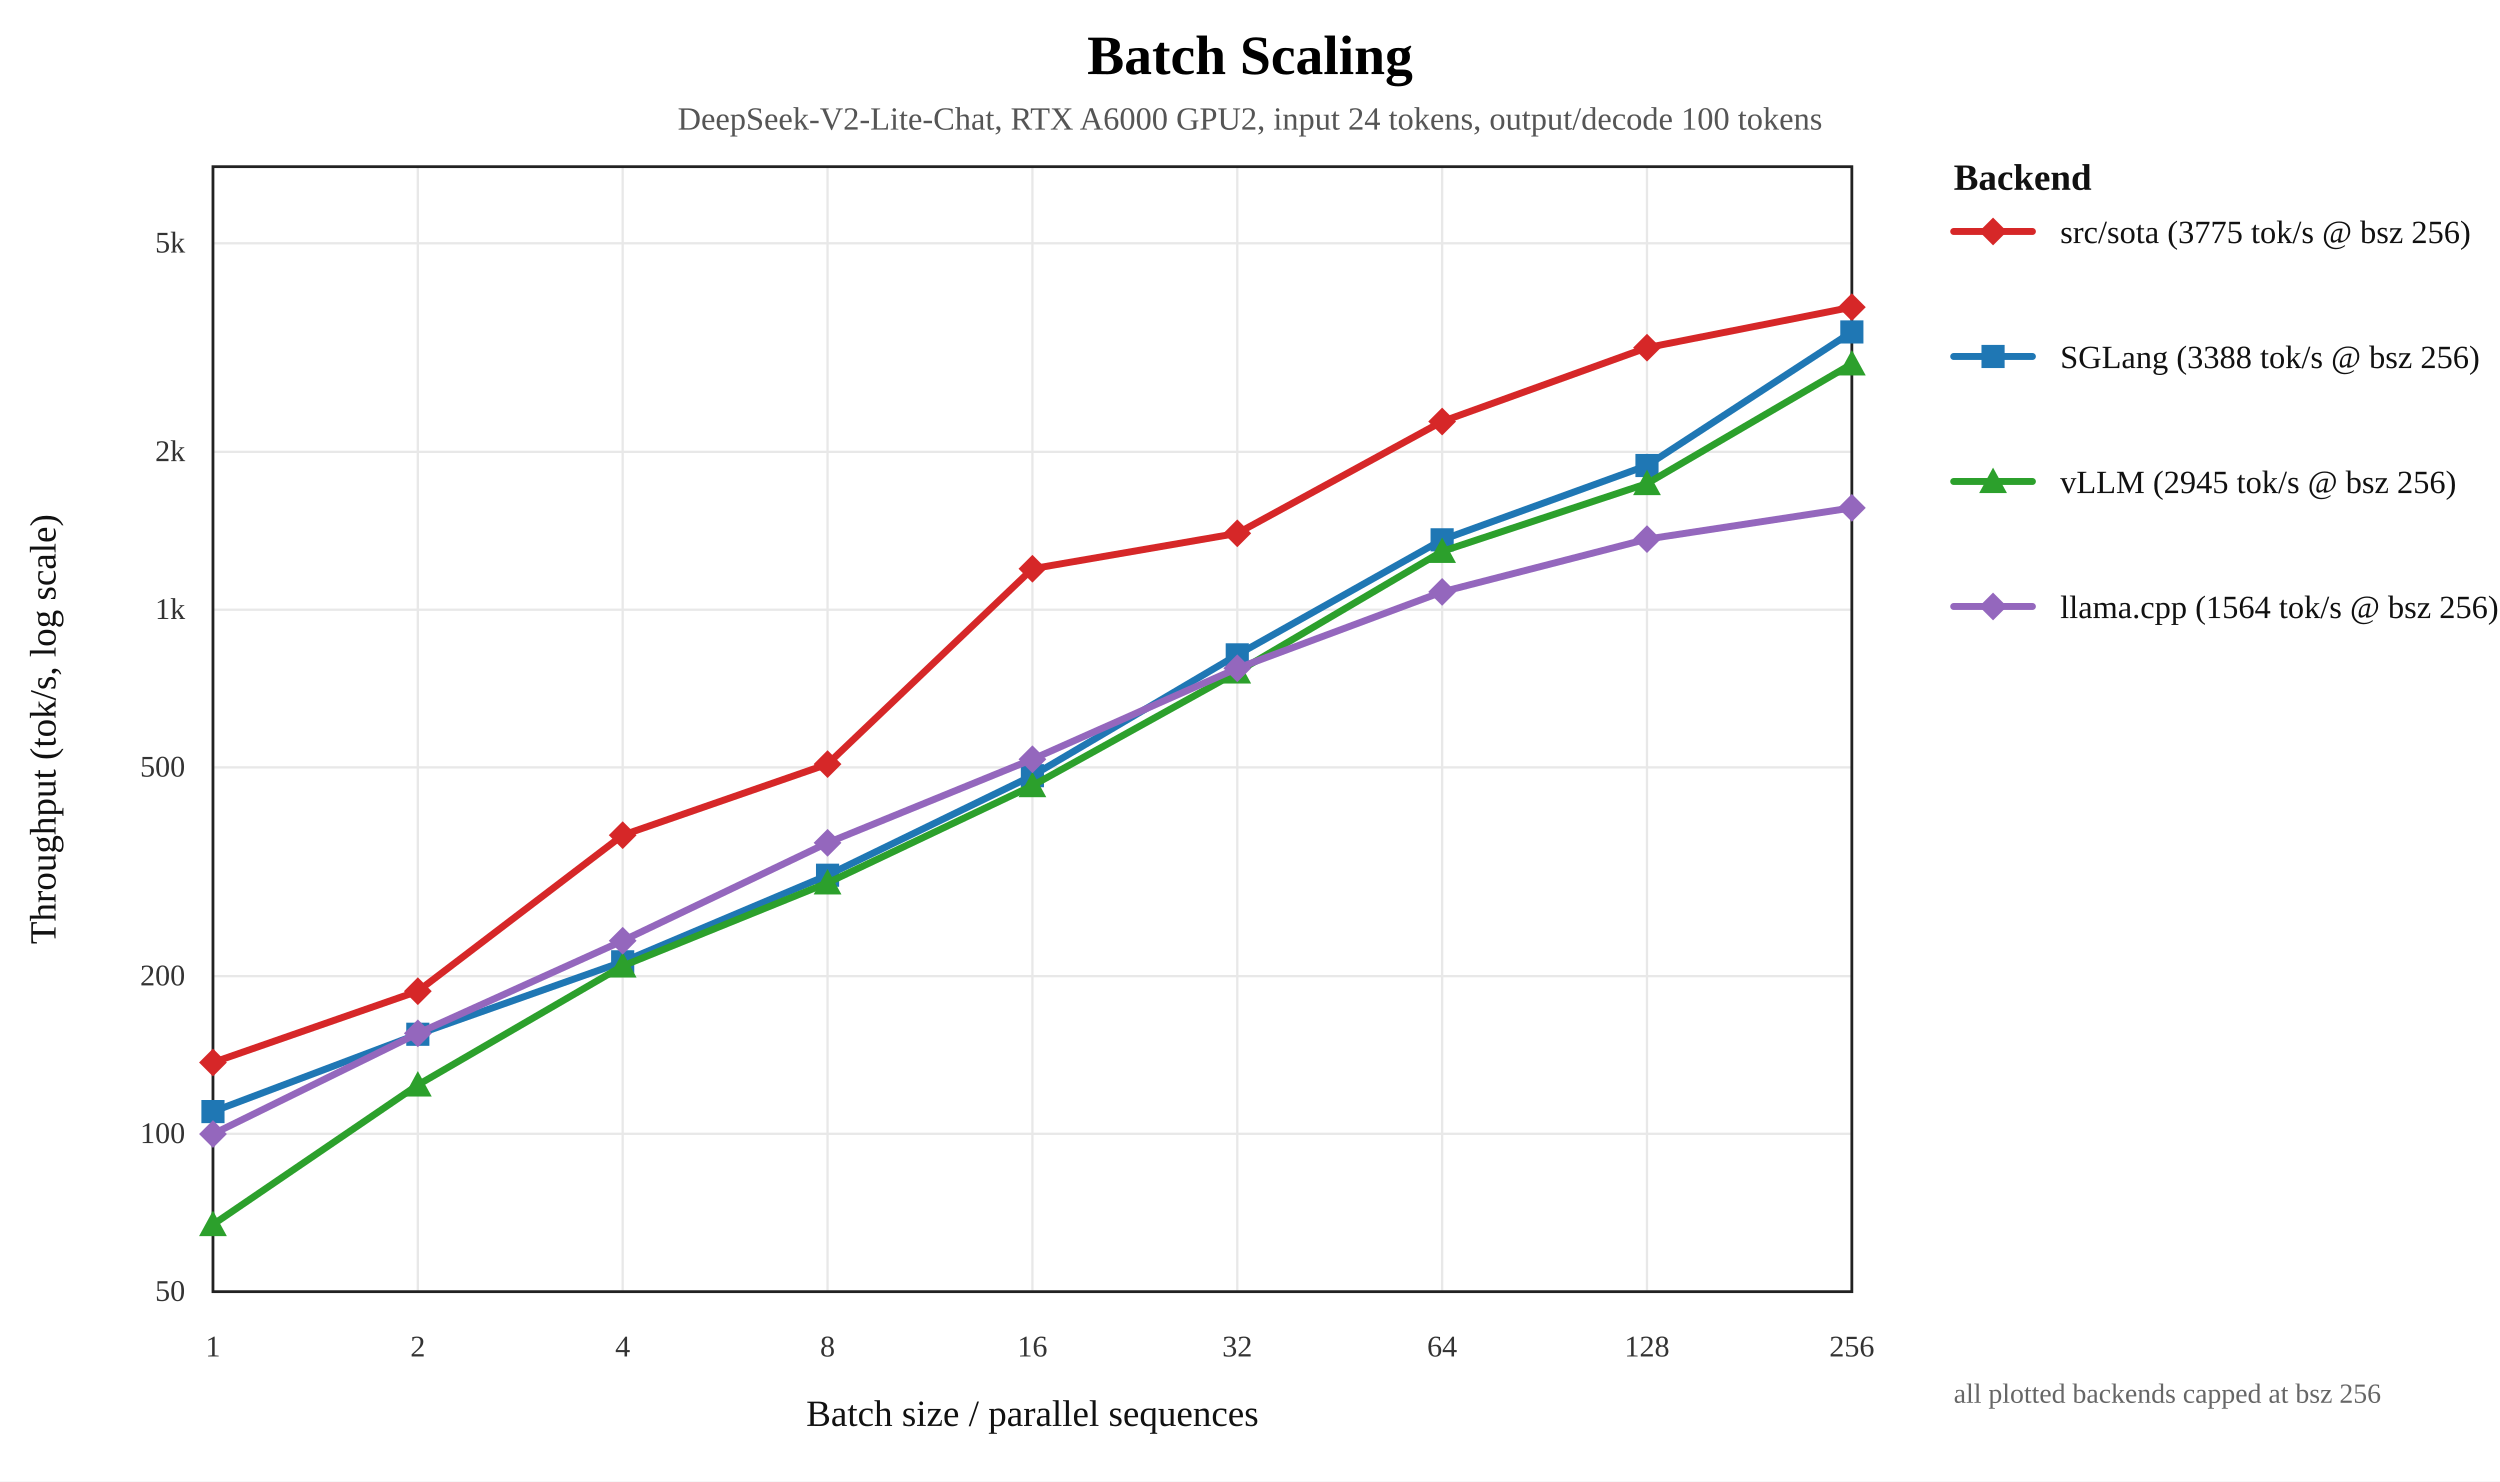
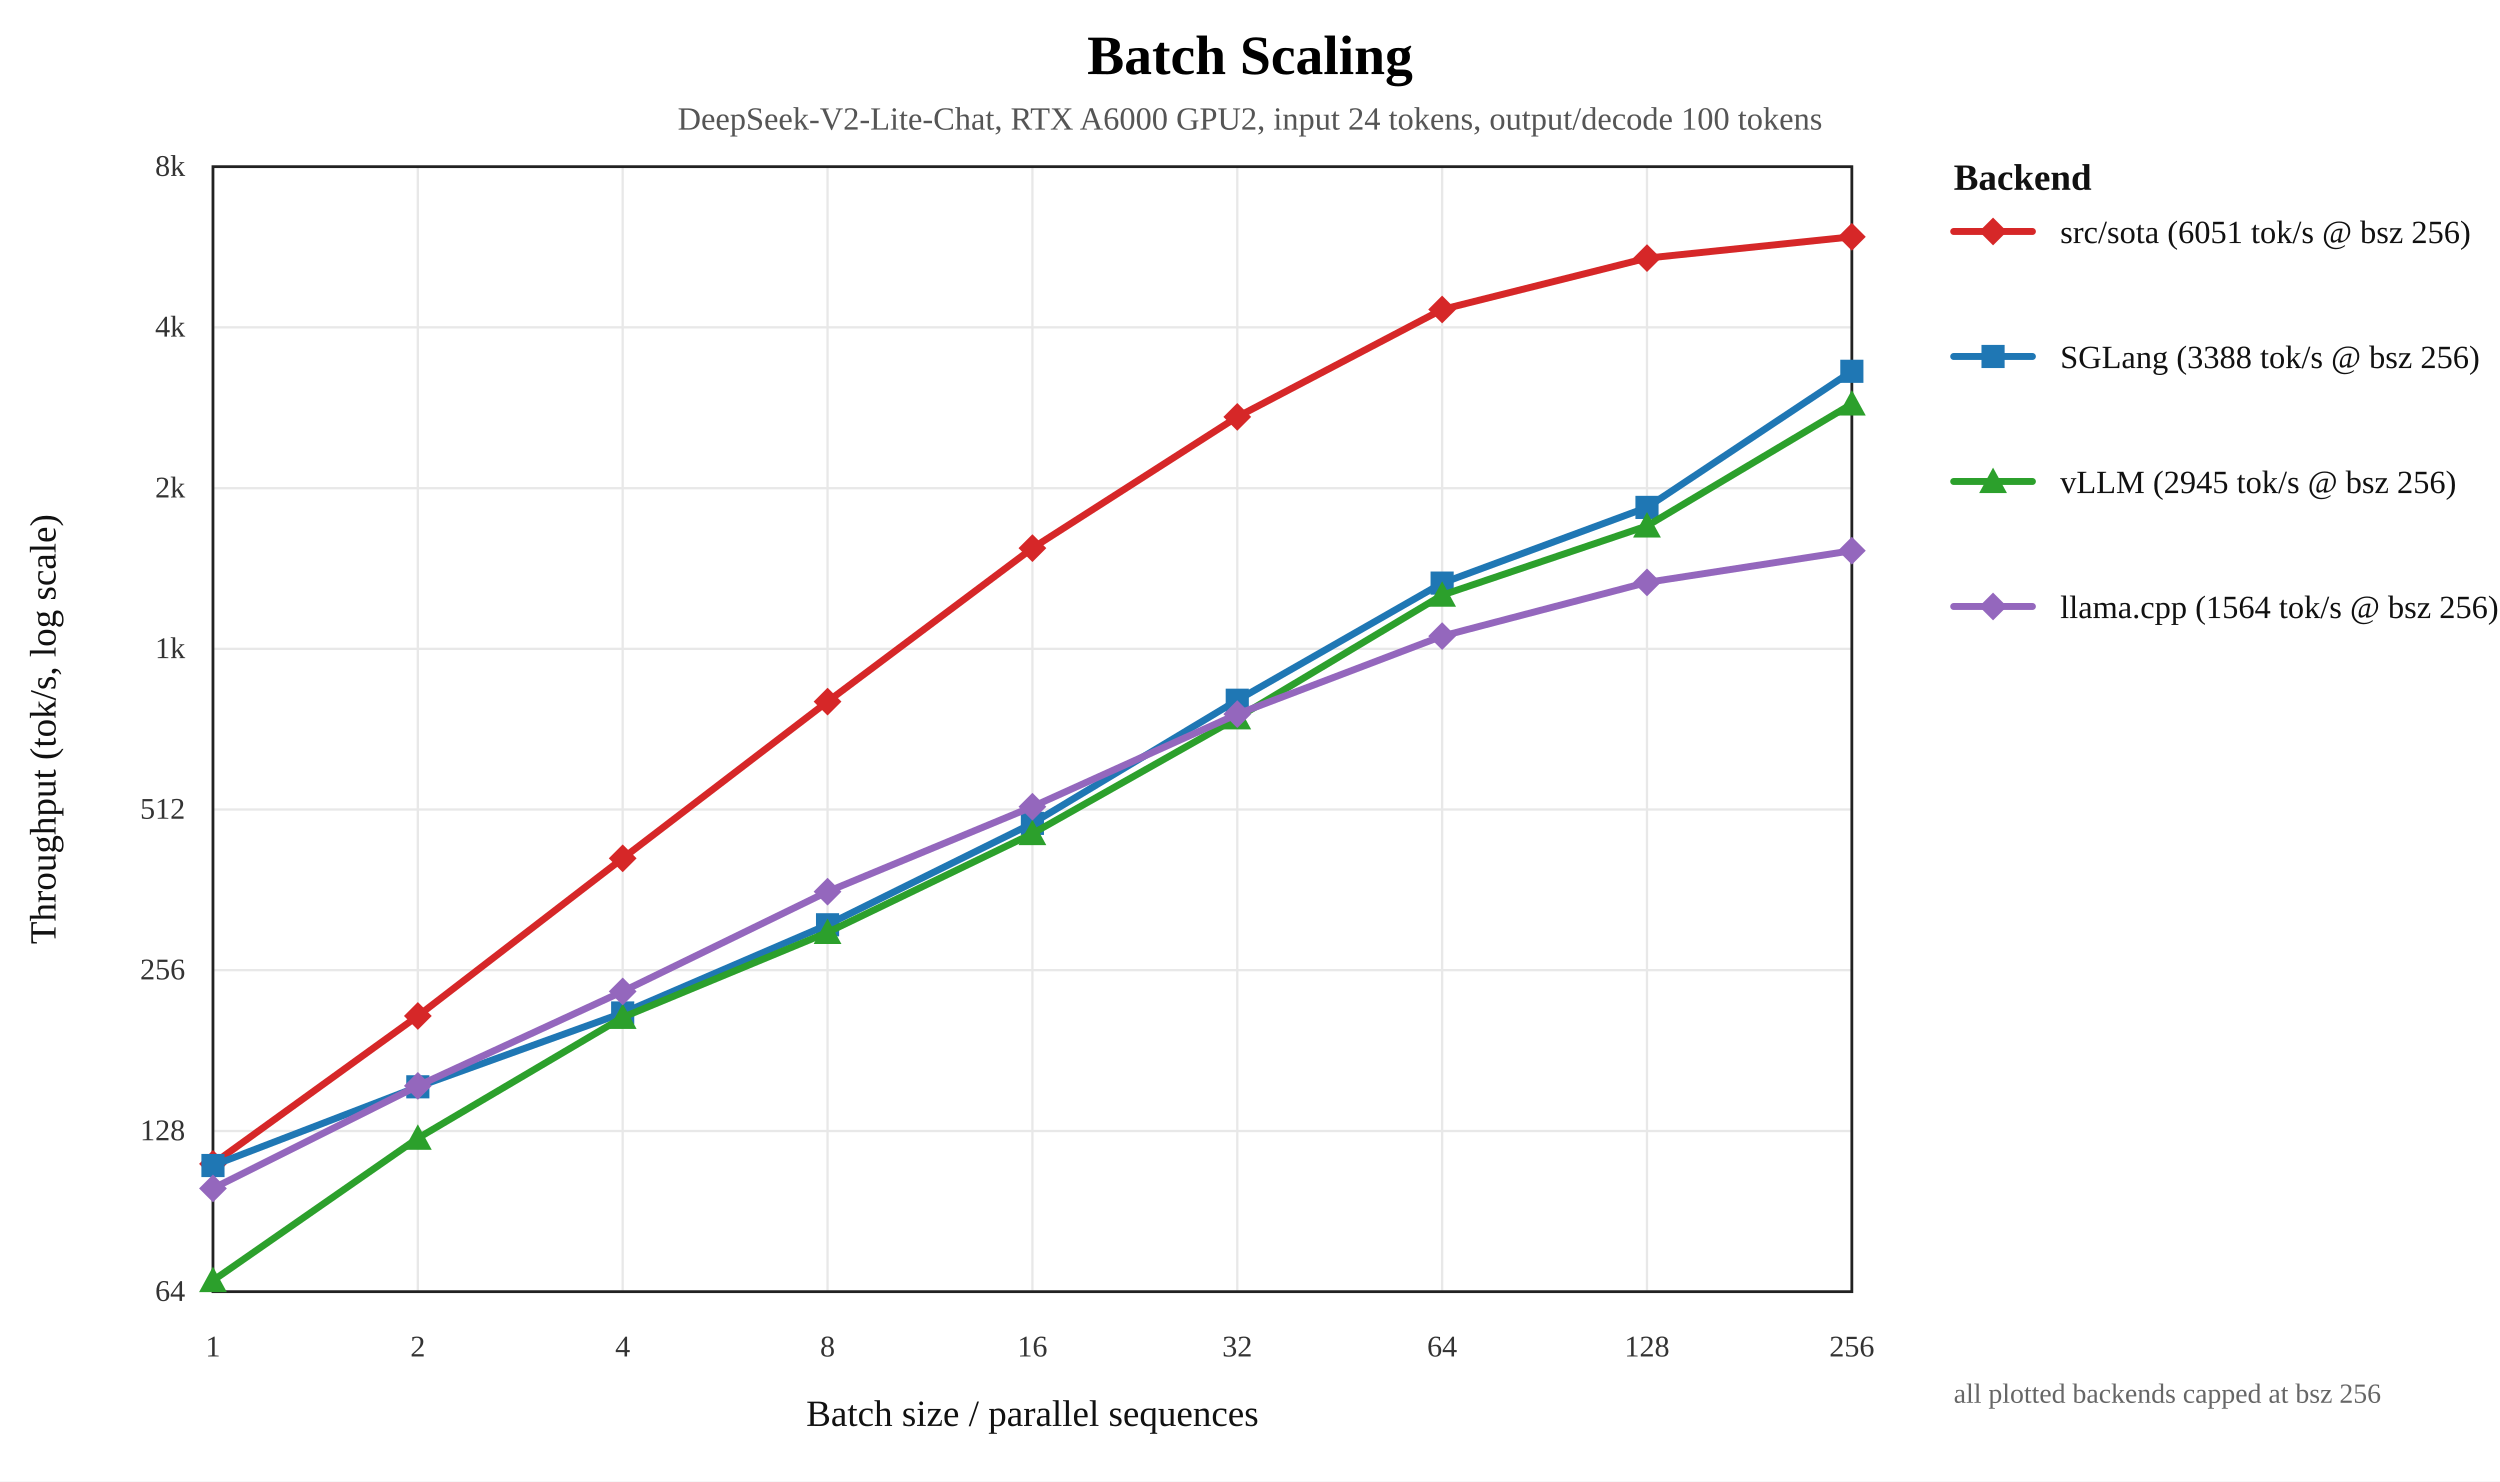
<svg xmlns="http://www.w3.org/2000/svg" width="1080" height="640" viewBox="0 0 1080 640" role="img">
  <rect width="1080" height="640" fill="white" />
  <text x="540.0" y="32.0" text-anchor="middle" font-size="24" font-weight="700">Batch Scaling</text>
  <text x="540.0" y="56.0" text-anchor="middle" font-size="14" fill="#555">DeepSeek-V2-Lite-Chat, RTX A6000 GPU2, input 24 tokens, output/decode 100 tokens</text>
  <line x1="92.0" y1="72" x2="92.0" y2="558" stroke="#e8e8e8" stroke-width="1" />
  <text x="92.0" y="586.0" text-anchor="middle" font-size="13" fill="#333">1</text>
  <line x1="180.5" y1="72" x2="180.5" y2="558" stroke="#e8e8e8" stroke-width="1" />
  <text x="180.5" y="586.0" text-anchor="middle" font-size="13" fill="#333">2</text>
  <line x1="269.0" y1="72" x2="269.0" y2="558" stroke="#e8e8e8" stroke-width="1" />
  <text x="269.0" y="586.0" text-anchor="middle" font-size="13" fill="#333">4</text>
  <line x1="357.5" y1="72" x2="357.5" y2="558" stroke="#e8e8e8" stroke-width="1" />
  <text x="357.5" y="586.0" text-anchor="middle" font-size="13" fill="#333">8</text>
  <line x1="446.0" y1="72" x2="446.0" y2="558" stroke="#e8e8e8" stroke-width="1" />
  <text x="446.0" y="586.0" text-anchor="middle" font-size="13" fill="#333">16</text>
  <line x1="534.5" y1="72" x2="534.5" y2="558" stroke="#e8e8e8" stroke-width="1" />
  <text x="534.5" y="586.0" text-anchor="middle" font-size="13" fill="#333">32</text>
  <line x1="623.0" y1="72" x2="623.0" y2="558" stroke="#e8e8e8" stroke-width="1" />
  <text x="623.0" y="586.0" text-anchor="middle" font-size="13" fill="#333">64</text>
  <line x1="711.5" y1="72" x2="711.5" y2="558" stroke="#e8e8e8" stroke-width="1" />
  <text x="711.5" y="586.0" text-anchor="middle" font-size="13" fill="#333">128</text>
  <line x1="800.0" y1="72" x2="800.0" y2="558" stroke="#e8e8e8" stroke-width="1" />
  <text x="800.0" y="586.0" text-anchor="middle" font-size="13" fill="#333">256</text>
  <line x1="92" y1="558.0" x2="800" y2="558.0" stroke="#e8e8e8" stroke-width="1" />
-   <text x="80.0" y="562.0" text-anchor="end" font-size="13" fill="#333">50</text>
-   <line x1="92" y1="489.8" x2="800" y2="489.8" stroke="#e8e8e8" stroke-width="1" />
-   <text x="80.0" y="493.8" text-anchor="end" font-size="13" fill="#333">100</text>
-   <line x1="92" y1="421.7" x2="800" y2="421.7" stroke="#e8e8e8" stroke-width="1" />
-   <text x="80.0" y="425.7" text-anchor="end" font-size="13" fill="#333">200</text>
-   <line x1="92" y1="331.5" x2="800" y2="331.5" stroke="#e8e8e8" stroke-width="1" />
-   <text x="80.0" y="335.5" text-anchor="end" font-size="13" fill="#333">500</text>
-   <line x1="92" y1="263.4" x2="800" y2="263.4" stroke="#e8e8e8" stroke-width="1" />
-   <text x="80.0" y="267.4" text-anchor="end" font-size="13" fill="#333">1k</text>
-   <line x1="92" y1="195.2" x2="800" y2="195.2" stroke="#e8e8e8" stroke-width="1" />
-   <text x="80.0" y="199.2" text-anchor="end" font-size="13" fill="#333">2k</text>
-   <line x1="92" y1="105.1" x2="800" y2="105.1" stroke="#e8e8e8" stroke-width="1" />
-   <text x="80.0" y="109.1" text-anchor="end" font-size="13" fill="#333">5k</text>
+   <text x="80.0" y="562.0" text-anchor="end" font-size="13" fill="#333">64</text>
+   <line x1="92" y1="488.6" x2="800" y2="488.6" stroke="#e8e8e8" stroke-width="1" />
+   <text x="80.0" y="492.6" text-anchor="end" font-size="13" fill="#333">128</text>
+   <line x1="92" y1="419.1" x2="800" y2="419.1" stroke="#e8e8e8" stroke-width="1" />
+   <text x="80.0" y="423.1" text-anchor="end" font-size="13" fill="#333">256</text>
+   <line x1="92" y1="349.7" x2="800" y2="349.7" stroke="#e8e8e8" stroke-width="1" />
+   <text x="80.0" y="353.7" text-anchor="end" font-size="13" fill="#333">512</text>
+   <line x1="92" y1="280.3" x2="800" y2="280.3" stroke="#e8e8e8" stroke-width="1" />
+   <text x="80.0" y="284.3" text-anchor="end" font-size="13" fill="#333">1k</text>
+   <line x1="92" y1="210.9" x2="800" y2="210.9" stroke="#e8e8e8" stroke-width="1" />
+   <text x="80.0" y="214.9" text-anchor="end" font-size="13" fill="#333">2k</text>
+   <line x1="92" y1="141.4" x2="800" y2="141.4" stroke="#e8e8e8" stroke-width="1" />
+   <text x="80.0" y="145.4" text-anchor="end" font-size="13" fill="#333">4k</text>
+   <line x1="92" y1="72.0" x2="800" y2="72.0" stroke="#e8e8e8" stroke-width="1" />
+   <text x="80.0" y="76.0" text-anchor="end" font-size="13" fill="#333">8k</text>
  <rect x="92" y="72" width="708" height="486" fill="none" stroke="#222" stroke-width="1.2" />
  <text x="446.0" y="616.0" text-anchor="middle" font-size="16" fill="#111">Batch size / parallel sequences</text>
  <text x="24" y="315.0" text-anchor="middle" font-size="16" fill="#111" transform="rotate(-90 24 315.0)">Throughput (tok/s, log scale)</text>
-   <polyline points="92.0,459.0 180.5,428.2 269.0,360.8 357.5,330.1 446.0,245.7 534.5,230.4 623.0,182.1 711.5,150.2 800.0,132.7" fill="none" stroke="#d62728" stroke-width="3" stroke-linejoin="round" stroke-linecap="round" />
-   <polygon points="92.0,453.0 86.0,459.0 92.0,465.0 98.0,459.0" fill="#d62728" />
-   <polygon points="180.5,422.2 174.5,428.2 180.5,434.2 186.5,428.2" fill="#d62728" />
-   <polygon points="269.0,354.8 263.0,360.8 269.0,366.8 275.0,360.8" fill="#d62728" />
-   <polygon points="357.5,324.1 351.5,330.1 357.5,336.1 363.5,330.1" fill="#d62728" />
-   <polygon points="446.0,239.7 440.0,245.7 446.0,251.7 452.0,245.7" fill="#d62728" />
-   <polygon points="534.5,224.4 528.5,230.4 534.5,236.4 540.5,230.4" fill="#d62728" />
-   <polygon points="623.0,176.1 617.0,182.1 623.0,188.1 629.0,182.1" fill="#d62728" />
-   <polygon points="711.5,144.2 705.5,150.2 711.5,156.2 717.5,150.2" fill="#d62728" />
-   <polygon points="800.0,126.7 794.0,132.7 800.0,138.7 806.0,132.7" fill="#d62728" />
-   <polyline points="92.0,480.2 180.5,446.8 269.0,415.5 357.5,378.1 446.0,335.1 534.5,282.9 623.0,233.2 711.5,201.1 800.0,143.4" fill="none" stroke="#1f77b4" stroke-width="3" stroke-linejoin="round" stroke-linecap="round" />
-   <rect x="87.0" y="475.2" width="10" height="10" fill="#1f77b4" />
-   <rect x="175.5" y="441.8" width="10" height="10" fill="#1f77b4" />
-   <rect x="264.0" y="410.5" width="10" height="10" fill="#1f77b4" />
-   <rect x="352.5" y="373.1" width="10" height="10" fill="#1f77b4" />
-   <rect x="441.0" y="330.1" width="10" height="10" fill="#1f77b4" />
-   <rect x="529.5" y="277.9" width="10" height="10" fill="#1f77b4" />
-   <rect x="618.0" y="228.2" width="10" height="10" fill="#1f77b4" />
-   <rect x="706.5" y="196.1" width="10" height="10" fill="#1f77b4" />
-   <rect x="795.0" y="138.4" width="10" height="10" fill="#1f77b4" />
-   <polyline points="92.0,529.0 180.5,468.7 269.0,417.3 357.5,381.4 446.0,339.4 534.5,290.3 623.0,238.2 711.5,208.9 800.0,157.2" fill="none" stroke="#2ca02c" stroke-width="3" stroke-linejoin="round" stroke-linecap="round" />
-   <polygon points="92.0,523.0 86.0,534.0 98.0,534.0" fill="#2ca02c" />
-   <polygon points="180.5,462.7 174.5,473.7 186.5,473.7" fill="#2ca02c" />
-   <polygon points="269.0,411.3 263.0,422.3 275.0,422.3" fill="#2ca02c" />
-   <polygon points="357.5,375.4 351.5,386.4 363.5,386.4" fill="#2ca02c" />
-   <polygon points="446.0,333.4 440.0,344.4 452.0,344.4" fill="#2ca02c" />
-   <polygon points="534.5,284.3 528.5,295.3 540.5,295.3" fill="#2ca02c" />
-   <polygon points="623.0,232.2 617.0,243.2 629.0,243.2" fill="#2ca02c" />
-   <polygon points="711.5,202.9 705.5,213.9 717.5,213.9" fill="#2ca02c" />
-   <polygon points="800.0,151.2 794.0,162.2 806.0,162.2" fill="#2ca02c" />
-   <polyline points="92.0,489.9 180.5,446.4 269.0,406.4 357.5,364.1 446.0,328.0 534.5,288.7 623.0,255.7 711.5,232.9 800.0,219.4" fill="none" stroke="#9467bd" stroke-width="3" stroke-linejoin="round" stroke-linecap="round" />
-   <polygon points="92.0,483.9 86.0,489.9 92.0,495.9 98.0,489.9" fill="#9467bd" />
-   <polygon points="180.5,440.4 174.5,446.4 180.5,452.4 186.5,446.4" fill="#9467bd" />
-   <polygon points="269.0,400.4 263.0,406.4 269.0,412.4 275.0,406.4" fill="#9467bd" />
-   <polygon points="357.5,358.1 351.5,364.1 357.5,370.1 363.5,364.1" fill="#9467bd" />
-   <polygon points="446.0,322.0 440.0,328.0 446.0,334.0 452.0,328.0" fill="#9467bd" />
-   <polygon points="534.5,282.7 528.5,288.7 534.5,294.7 540.5,288.7" fill="#9467bd" />
-   <polygon points="623.0,249.7 617.0,255.7 623.0,261.7 629.0,255.7" fill="#9467bd" />
-   <polygon points="711.5,226.9 705.5,232.9 711.5,238.9 717.5,232.9" fill="#9467bd" />
-   <polygon points="800.0,213.4 794.0,219.4 800.0,225.4 806.0,219.4" fill="#9467bd" />
+   <polyline points="92.0,502.8 180.5,438.9 269.0,370.8 357.5,303.1 446.0,236.8 534.5,180.1 623.0,133.7 711.5,111.5 800.0,102.3" fill="none" stroke="#d62728" stroke-width="3" stroke-linejoin="round" stroke-linecap="round" />
+   <polygon points="92.0,496.8 86.0,502.8 92.0,508.8 98.0,502.8" fill="#d62728" />
+   <polygon points="180.5,432.9 174.5,438.9 180.5,444.9 186.5,438.9" fill="#d62728" />
+   <polygon points="269.0,364.8 263.0,370.8 269.0,376.8 275.0,370.8" fill="#d62728" />
+   <polygon points="357.5,297.1 351.5,303.1 357.5,309.1 363.5,303.1" fill="#d62728" />
+   <polygon points="446.0,230.8 440.0,236.8 446.0,242.8 452.0,236.8" fill="#d62728" />
+   <polygon points="534.5,174.1 528.5,180.1 534.5,186.1 540.5,180.1" fill="#d62728" />
+   <polygon points="623.0,127.7 617.0,133.7 623.0,139.7 629.0,133.7" fill="#d62728" />
+   <polygon points="711.5,105.5 705.5,111.5 711.5,117.5 717.5,111.5" fill="#d62728" />
+   <polygon points="800.0,96.3 794.0,102.3 800.0,108.3 806.0,102.3" fill="#d62728" />
+   <polyline points="92.0,503.5 180.5,469.5 269.0,437.6 357.5,399.5 446.0,355.7 534.5,302.5 623.0,251.9 711.5,219.2 800.0,160.4" fill="none" stroke="#1f77b4" stroke-width="3" stroke-linejoin="round" stroke-linecap="round" />
+   <rect x="87.0" y="498.5" width="10" height="10" fill="#1f77b4" />
+   <rect x="175.5" y="464.5" width="10" height="10" fill="#1f77b4" />
+   <rect x="264.0" y="432.6" width="10" height="10" fill="#1f77b4" />
+   <rect x="352.5" y="394.5" width="10" height="10" fill="#1f77b4" />
+   <rect x="441.0" y="350.7" width="10" height="10" fill="#1f77b4" />
+   <rect x="529.5" y="297.5" width="10" height="10" fill="#1f77b4" />
+   <rect x="618.0" y="246.9" width="10" height="10" fill="#1f77b4" />
+   <rect x="706.5" y="214.2" width="10" height="10" fill="#1f77b4" />
+   <rect x="795.0" y="155.4" width="10" height="10" fill="#1f77b4" />
+   <polyline points="92.0,553.2 180.5,491.7 269.0,439.5 357.5,402.8 446.0,360.1 534.5,310.1 623.0,257.1 711.5,227.2 800.0,174.5" fill="none" stroke="#2ca02c" stroke-width="3" stroke-linejoin="round" stroke-linecap="round" />
+   <polygon points="92.0,547.2 86.0,558.2 98.0,558.2" fill="#2ca02c" />
+   <polygon points="180.5,485.7 174.5,496.7 186.5,496.7" fill="#2ca02c" />
+   <polygon points="269.0,433.5 263.0,444.5 275.0,444.5" fill="#2ca02c" />
+   <polygon points="357.5,396.8 351.5,407.8 363.5,407.8" fill="#2ca02c" />
+   <polygon points="446.0,354.1 440.0,365.1 452.0,365.1" fill="#2ca02c" />
+   <polygon points="534.5,304.1 528.5,315.1 540.5,315.1" fill="#2ca02c" />
+   <polygon points="623.0,251.1 617.0,262.1 629.0,262.1" fill="#2ca02c" />
+   <polygon points="711.5,221.2 705.5,232.2 717.5,232.2" fill="#2ca02c" />
+   <polygon points="800.0,168.5 794.0,179.5 806.0,179.5" fill="#2ca02c" />
+   <polyline points="92.0,513.4 180.5,469.1 269.0,428.3 357.5,385.2 446.0,348.5 534.5,308.5 623.0,274.8 711.5,251.6 800.0,237.9" fill="none" stroke="#9467bd" stroke-width="3" stroke-linejoin="round" stroke-linecap="round" />
+   <polygon points="92.0,507.4 86.0,513.4 92.0,519.4 98.0,513.4" fill="#9467bd" />
+   <polygon points="180.5,463.1 174.5,469.1 180.5,475.1 186.5,469.1" fill="#9467bd" />
+   <polygon points="269.0,422.3 263.0,428.3 269.0,434.3 275.0,428.3" fill="#9467bd" />
+   <polygon points="357.5,379.2 351.5,385.2 357.5,391.2 363.5,385.2" fill="#9467bd" />
+   <polygon points="446.0,342.5 440.0,348.5 446.0,354.5 452.0,348.5" fill="#9467bd" />
+   <polygon points="534.5,302.5 528.5,308.5 534.5,314.5 540.5,308.5" fill="#9467bd" />
+   <polygon points="623.0,268.8 617.0,274.8 623.0,280.8 629.0,274.8" fill="#9467bd" />
+   <polygon points="711.5,245.6 705.5,251.6 711.5,257.6 717.5,251.6" fill="#9467bd" />
+   <polygon points="800.0,231.9 794.0,237.9 800.0,243.9 806.0,237.9" fill="#9467bd" />
  <text x="844.0" y="82.0" font-size="16" font-weight="700" fill="#111">Backend</text>
  <line x1="844" y1="100.0" x2="878" y2="100.0" stroke="#d62728" stroke-width="3" stroke-linecap="round" />
  <polygon points="861.0,94.0 855.0,100.0 861.0,106.0 867.0,100.0" fill="#d62728" />
-   <text x="890.0" y="105.0" font-size="14" fill="#111">src/sota (3775 tok/s @ bsz 256)</text>
+   <text x="890.0" y="105.0" font-size="14" fill="#111">src/sota (6051 tok/s @ bsz 256)</text>
  <line x1="844" y1="154.0" x2="878" y2="154.0" stroke="#1f77b4" stroke-width="3" stroke-linecap="round" />
  <rect x="856.0" y="149.0" width="10" height="10" fill="#1f77b4" />
  <text x="890.0" y="159.0" font-size="14" fill="#111">SGLang (3388 tok/s @ bsz 256)</text>
  <line x1="844" y1="208.0" x2="878" y2="208.0" stroke="#2ca02c" stroke-width="3" stroke-linecap="round" />
  <polygon points="861.0,202.0 855.0,213.0 867.0,213.0" fill="#2ca02c" />
  <text x="890.0" y="213.0" font-size="14" fill="#111">vLLM (2945 tok/s @ bsz 256)</text>
  <line x1="844" y1="262.0" x2="878" y2="262.0" stroke="#9467bd" stroke-width="3" stroke-linecap="round" />
  <polygon points="861.0,256.0 855.0,262.0 861.0,268.0 867.0,262.0" fill="#9467bd" />
  <text x="890.0" y="267.0" font-size="14" fill="#111">llama.cpp (1564 tok/s @ bsz 256)</text>
  <text x="844.0" y="606.0" font-size="12" fill="#666">all plotted backends capped at bsz 256</text>
</svg>
